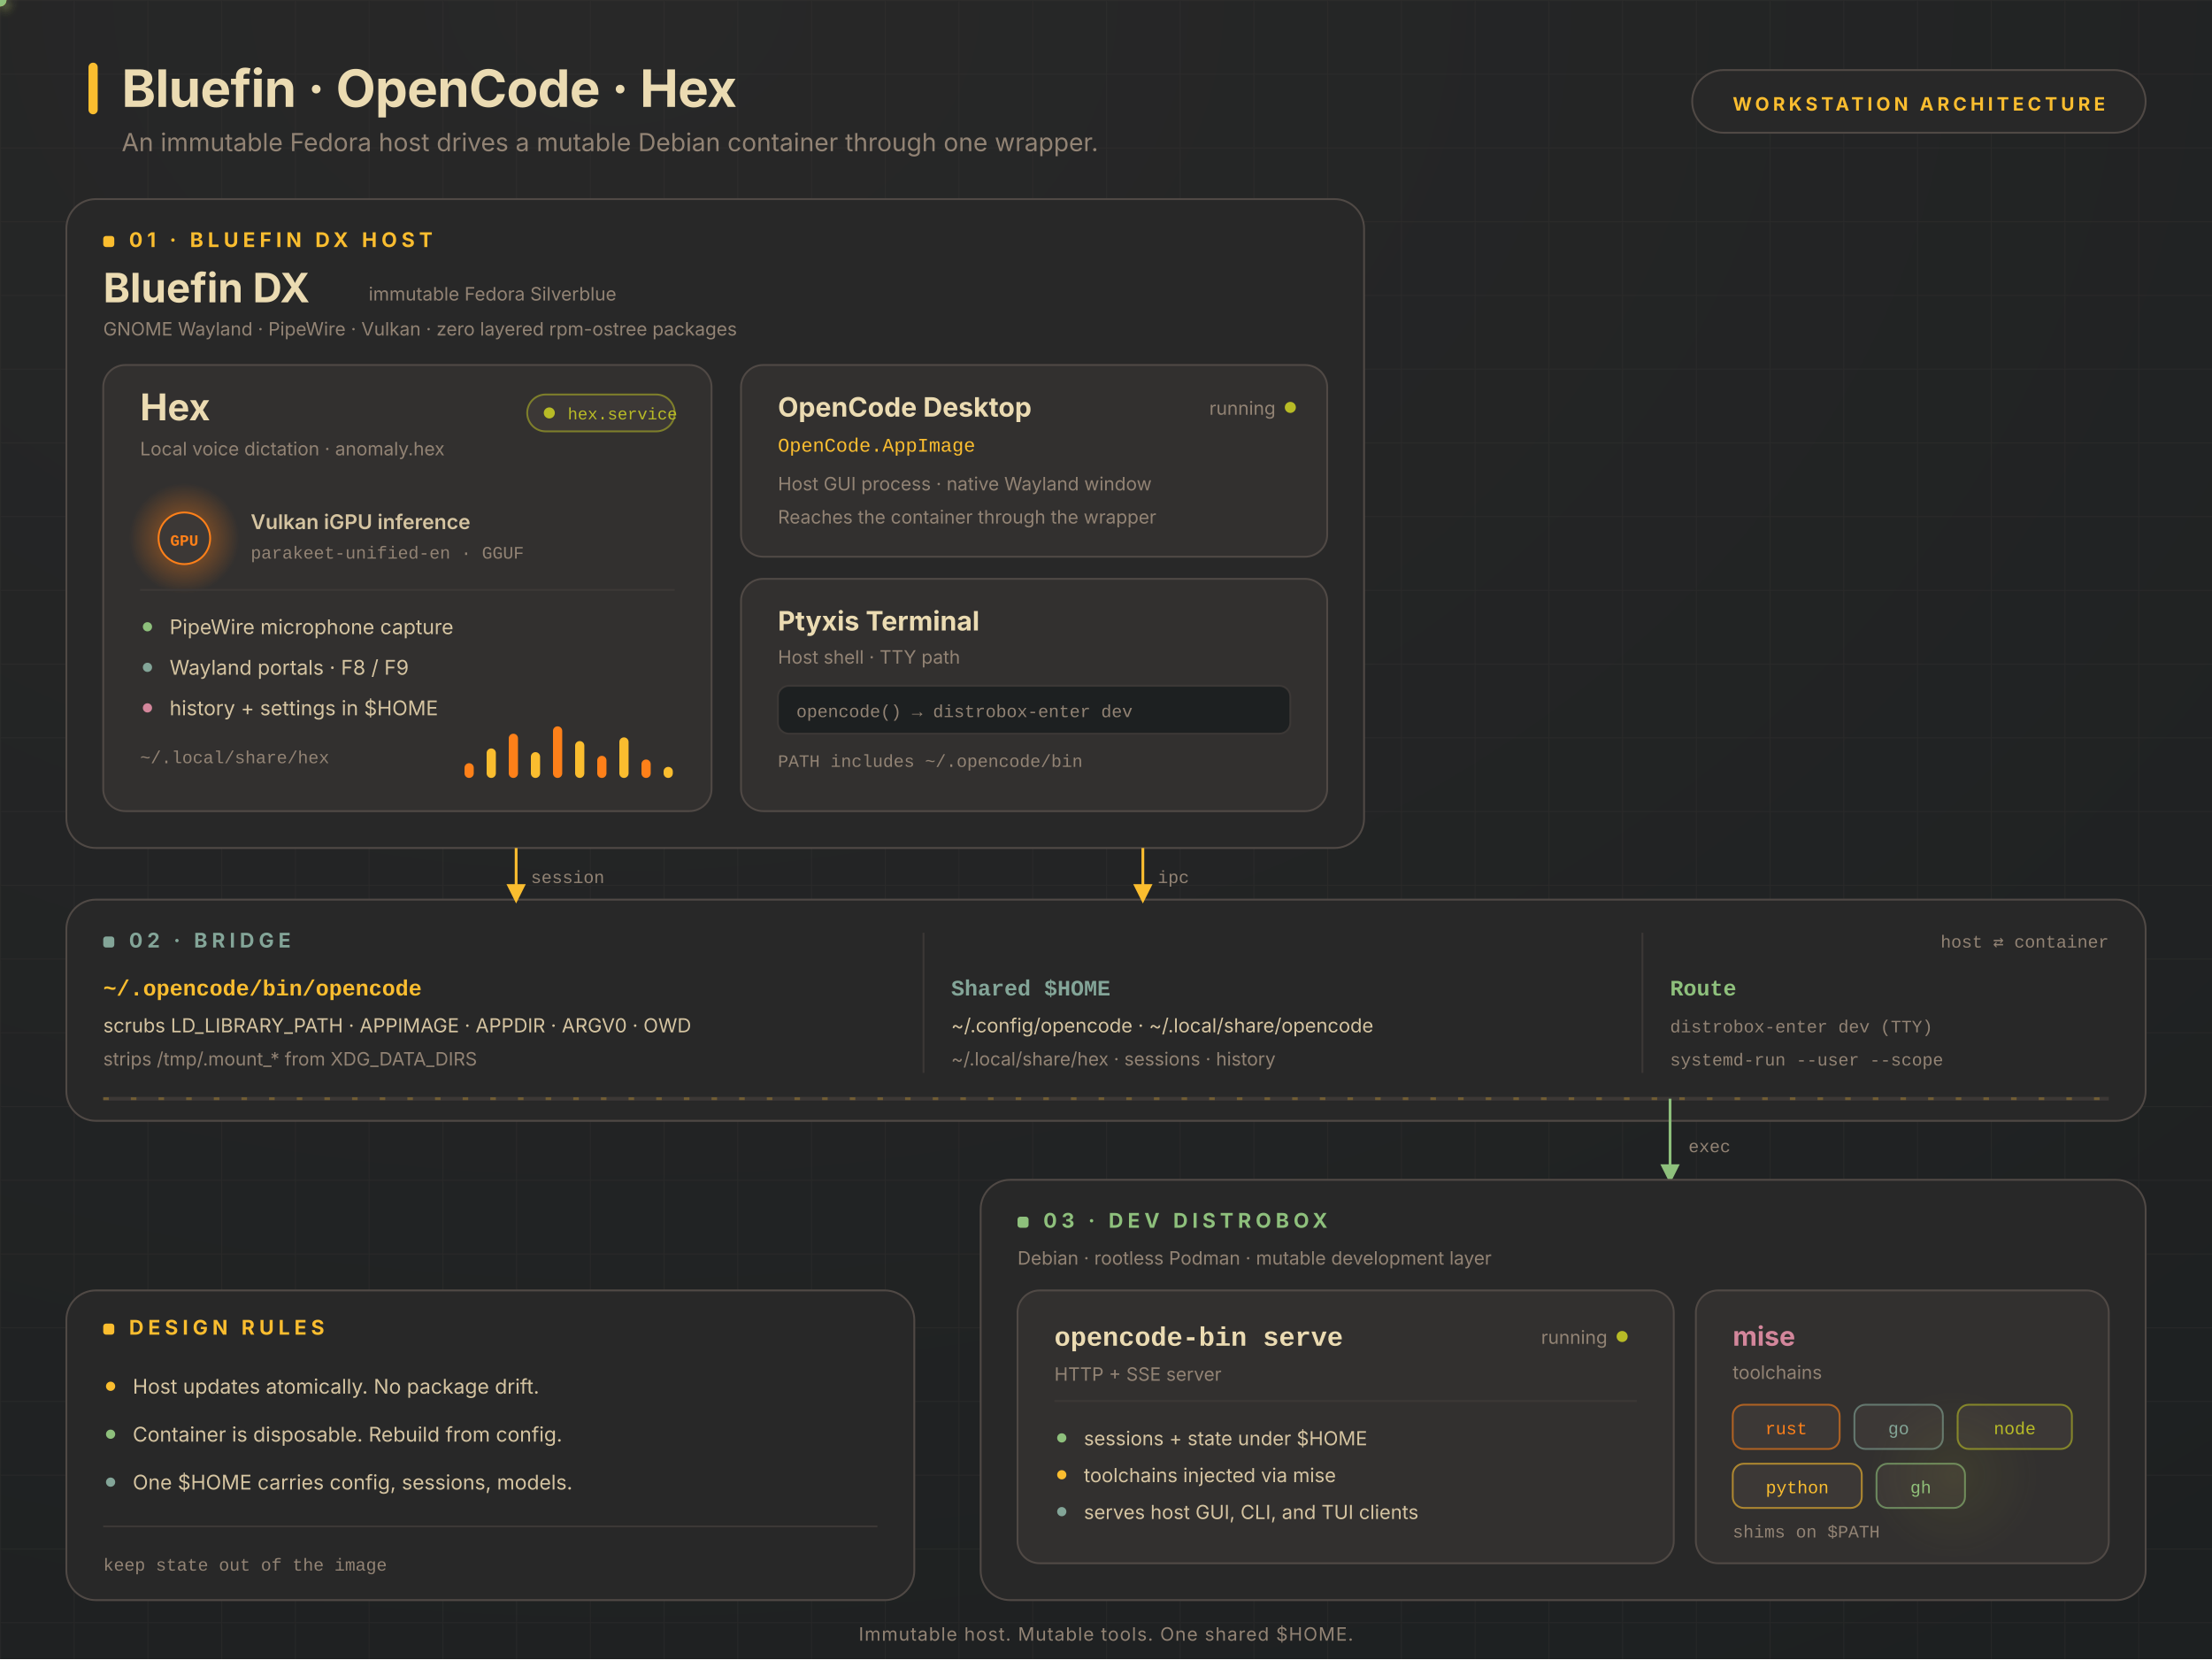
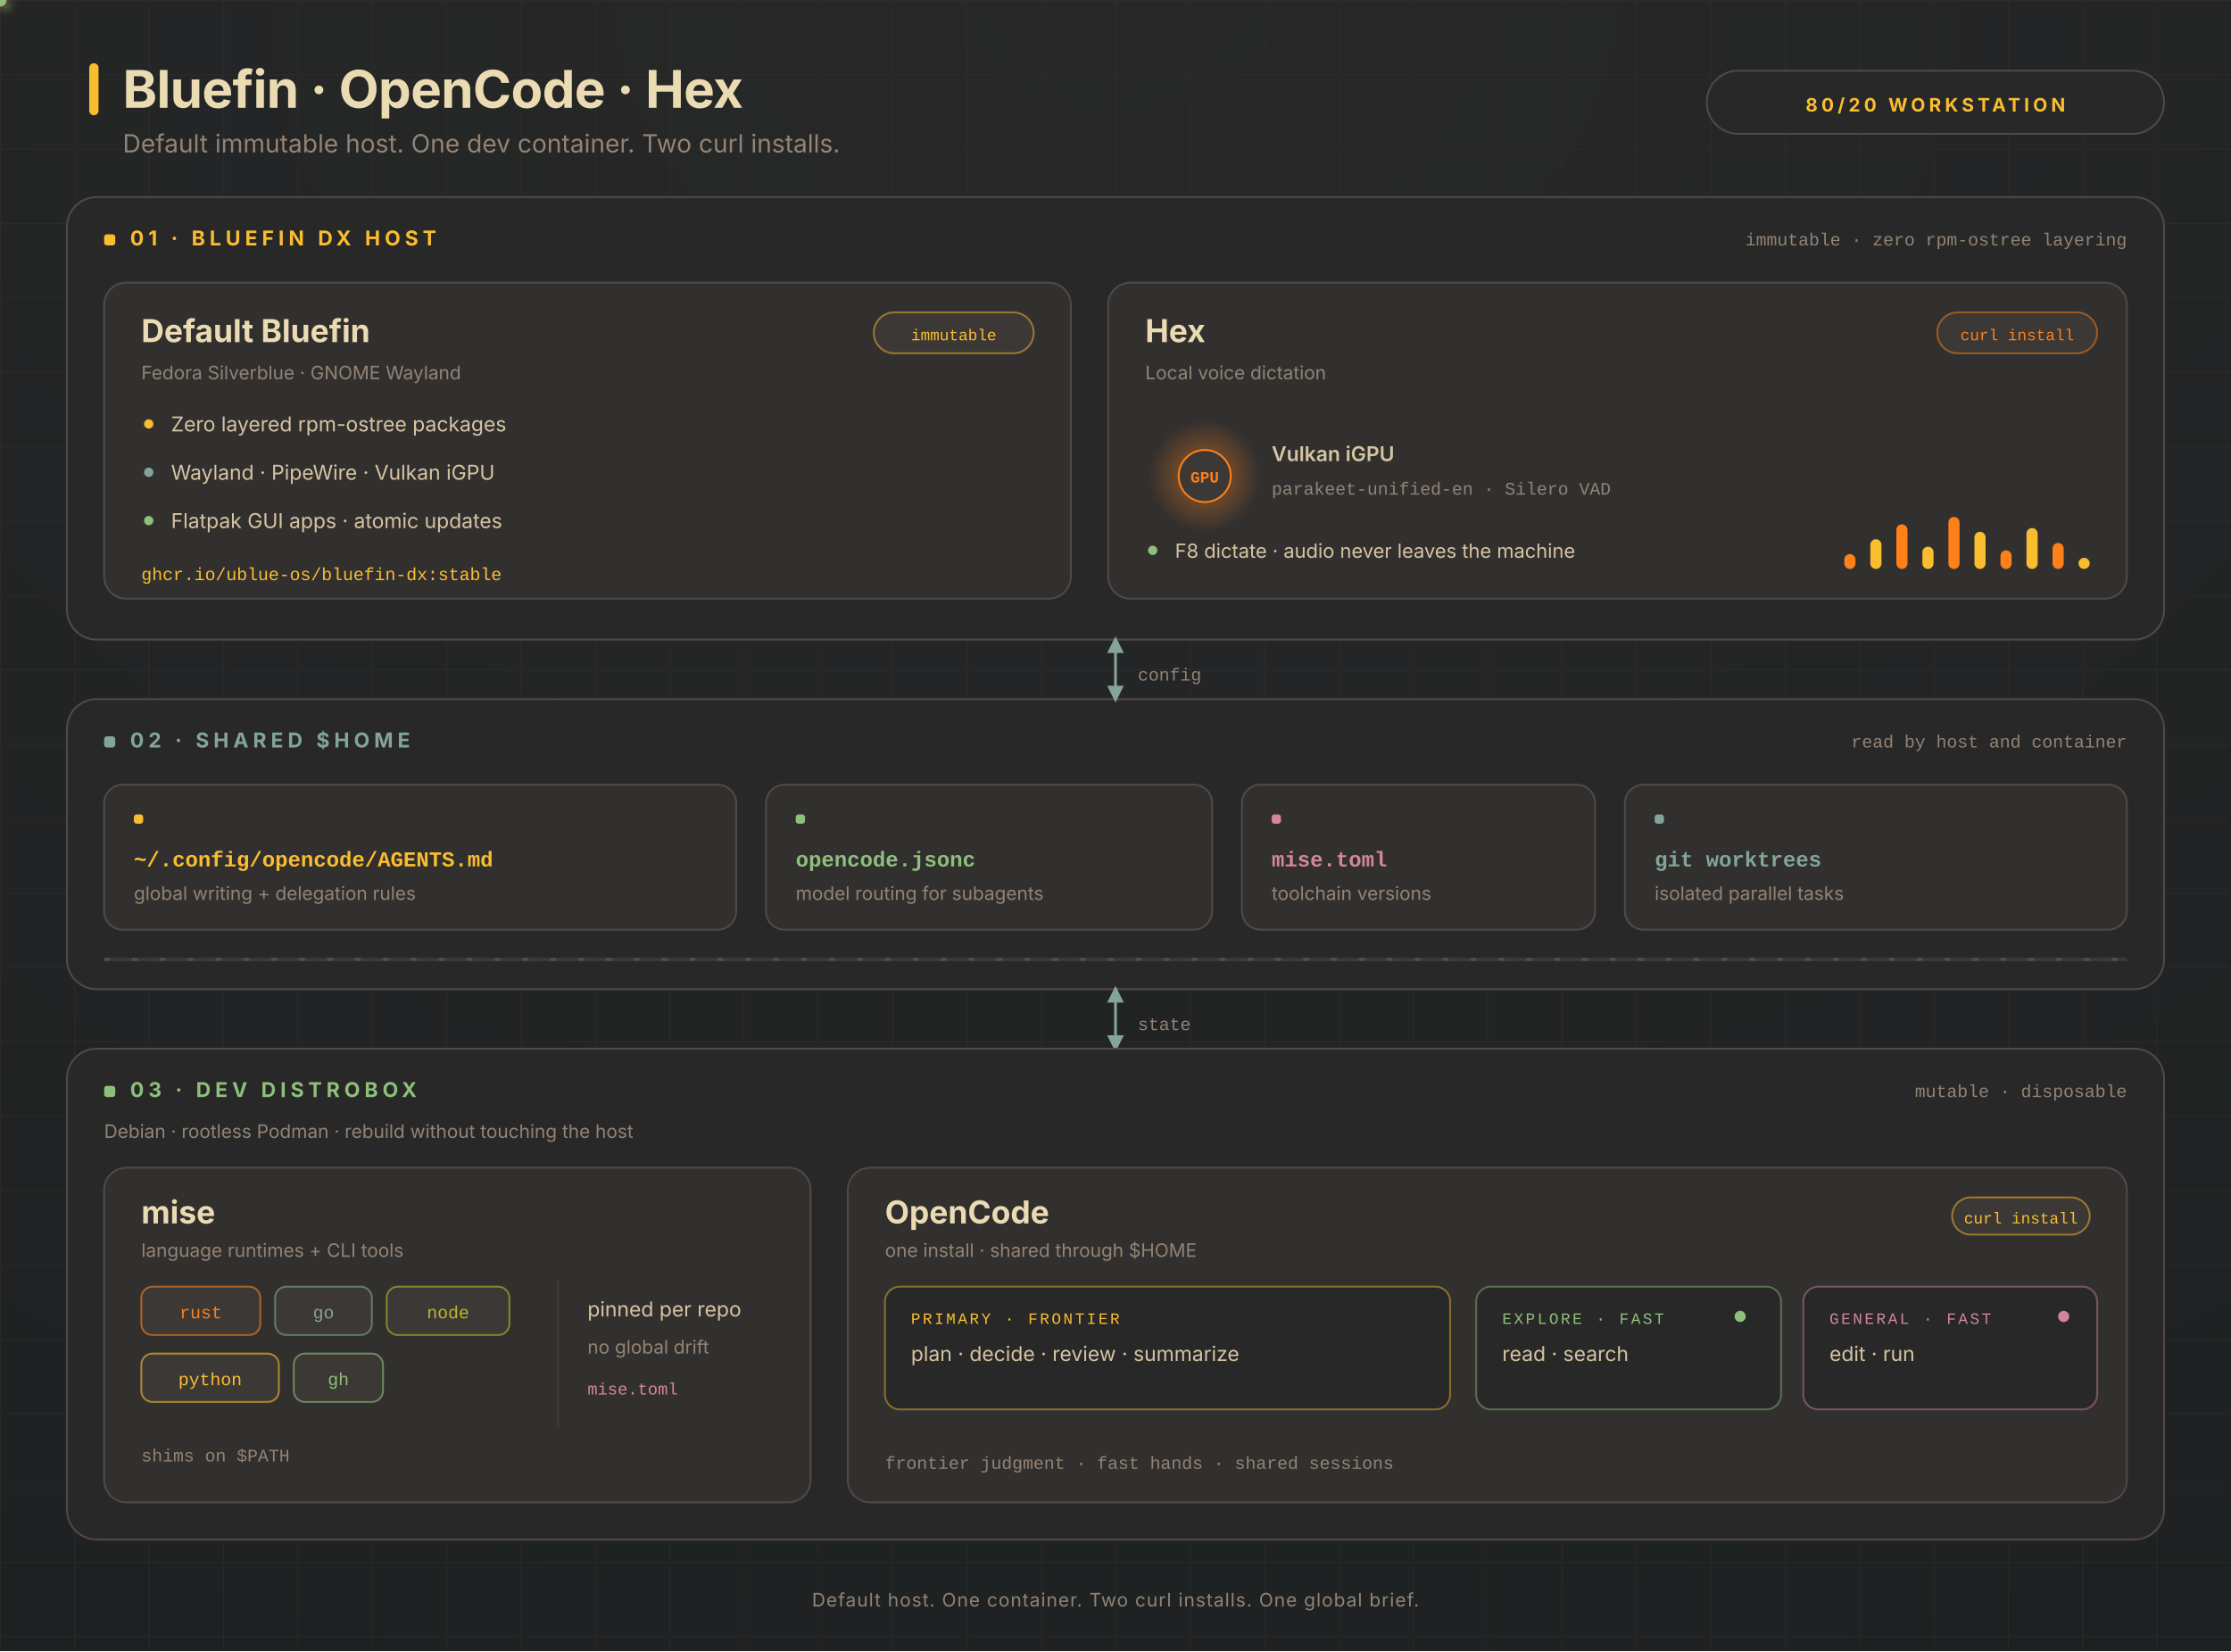
- <svg xmlns="http://www.w3.org/2000/svg" viewBox="0 0 1200 900" width="1200" height="900" role="img" aria-labelledby="archTitle archDesc" font-family="Inter, ui-sans-serif, system-ui, -apple-system, 'Segoe UI', sans-serif" shape-rendering="geometricPrecision">
+ <svg xmlns="http://www.w3.org/2000/svg" viewBox="0 0 1200 888" width="1200" height="888" role="img" aria-labelledby="archTitle archDesc" font-family="Inter, ui-sans-serif, system-ui, -apple-system, 'Segoe UI', sans-serif" shape-rendering="geometricPrecision">
  <defs>
-     <radialGradient id="bgGrad" cx="28%" cy="0%" r="120%">
+     <radialGradient id="bgGrad" cx="50%" cy="0%" r="120%">
      <stop offset="0" stop-color="#282828" />
      <stop offset="1" stop-color="#1d2021" />
    </radialGradient>
    <radialGradient id="hexGlow" cx="50%" cy="50%" r="50%">
      <stop offset="0" stop-color="#fe8019" stop-opacity=".55" />
      <stop offset="1" stop-color="#fe8019" stop-opacity="0" />
    </radialGradient>
-     <radialGradient id="greenGlow" cx="50%" cy="50%" r="50%">
-       <stop offset="0" stop-color="#b8bb26" stop-opacity=".45" />
-       <stop offset="1" stop-color="#b8bb26" stop-opacity="0" />
-     </radialGradient>
    <pattern id="grid" width="40" height="40" patternUnits="userSpaceOnUse">
      <path d="M 40 0 L 0 0 0 40" fill="none" stroke="#3c3836" stroke-width="1" />
    </pattern>
    <filter id="glow" x="-200%" y="-200%" width="400%" height="400%">
-       <feGaussianBlur stdDeviation="3.2" result="blur" />
+       <feGaussianBlur stdDeviation="3" result="blur" />
      <feMerge>
        <feMergeNode in="blur" />
        <feMergeNode in="SourceGraphic" />
      </feMerge>
    </filter>
-     <marker id="arrowYellow" viewBox="0 0 10 10" refX="8" refY="5" markerWidth="7" markerHeight="7" orient="auto-start-reverse">
-       <path d="M 0 0 L 10 5 L 0 10 Z" fill="#fabd2f" />
+     <marker id="arrowAqua" viewBox="0 0 10 10" refX="8" refY="5" markerWidth="6" markerHeight="6" orient="auto-start-reverse">
+       <path d="M 0 0 L 10 5 L 0 10 Z" fill="#83a598" />
    </marker>
-     <marker id="arrowAqua" viewBox="0 0 10 10" refX="8" refY="5" markerWidth="7" markerHeight="7" orient="auto-start-reverse">
-       <path d="M 0 0 L 10 5 L 0 10 Z" fill="#8ec07c" />
-     </marker>
-     <path id="bridgeFlow" d="M 56 596 H 1144" />
-     <path id="dropFlow" d="M 906 596 V 640" />
+     <path id="upFlow" d="M 600 344 V 376" />
+     <path id="downFlow" d="M 600 532 V 564" />
+     <path id="sharedFlow" d="M 56 516 H 1144" />
  </defs>
  <style>
    .h1 { font-size: 28px; font-weight: 700; fill: #ebdbb2; letter-spacing: -.3px; }
    .sub { font-size: 13.5px; fill: #928374; }
    .badge-text { font-size: 10px; font-weight: 700; fill: #fabd2f; letter-spacing: 2px; }
    .section { font-size: 11px; font-weight: 700; letter-spacing: 2.4px; }
-     .panel-title { font-size: 22px; font-weight: 700; fill: #ebdbb2; }
-     .card-title { font-size: 14.5px; font-weight: 700; fill: #ebdbb2; }
+     .card-title { font-size: 17px; font-weight: 700; fill: #ebdbb2; }
    .body { font-size: 11px; fill: #d5c4a1; }
    .body-sm { font-size: 10.5px; fill: #d5c4a1; }
    .muted { font-size: 10px; fill: #928374; }
    .mono { font-family: 'JetBrains Mono', 'SFMono-Regular', Consolas, 'Liberation Mono', monospace; }
-     .code { font-family: 'JetBrains Mono', 'SFMono-Regular', Consolas, 'Liberation Mono', monospace; font-size: 10.5px; fill: #fabd2f; }
+     .code { font-family: 'JetBrains Mono', 'SFMono-Regular', Consolas, 'Liberation Mono', monospace; font-size: 9.5px; fill: #fabd2f; }
    .code-sm { font-family: 'JetBrains Mono', 'SFMono-Regular', Consolas, 'Liberation Mono', monospace; font-size: 9.5px; fill: #928374; }
    .pulse { transform-box: fill-box; transform-origin: center; animation: pulse 3s ease-in-out infinite; }
    .dot { transform-box: fill-box; transform-origin: center; animation: dotPulse 2.2s ease-in-out infinite; }
    .wbar { transform-box: fill-box; transform-origin: center bottom; animation: wave 1.15s ease-in-out infinite; }
    .dash { stroke-dasharray: 3 12; animation: dash 1.4s linear infinite; }
    @keyframes pulse {
      0%, 100% { transform: scale(.82); opacity: .35; }
      50% { transform: scale(1.14); opacity: .8; }
    }
    @keyframes dotPulse {
      0%, 100% { transform: scale(1); opacity: 1; }
      50% { transform: scale(.72); opacity: .45; }
    }
    @keyframes wave {
      0%, 100% { transform: scaleY(.35); }
      50% { transform: scaleY(1); }
    }
    @keyframes dash { to { stroke-dashoffset: -30; } }
    @media (prefers-reduced-motion: reduce) {
      .pulse, .dot, .wbar, .dash { animation: none; }
    }
  </style>
-   <rect width="1200" height="900" fill="url(#bgGrad)" />
-   <rect width="1200" height="900" fill="url(#grid)" opacity=".28" />
+   <rect width="1200" height="888" fill="url(#bgGrad)" />
+   <rect width="1200" height="888" fill="url(#grid)" opacity=".28" />
  <rect x="48" y="34" width="5" height="28" rx="2.5" fill="#fabd2f" />
  <text class="h1" x="66" y="58">Bluefin · OpenCode · Hex</text>
-   <text class="sub" x="66" y="82">An immutable Fedora host drives a mutable Debian container through one wrapper.</text>
+   <text class="sub" x="66" y="82">Default immutable host. One dev container. Two curl installs.</text>
  <rect x="918" y="38" width="246" height="34" rx="17" fill="#282828" stroke="#504945" />
-   <text class="badge-text" x="1041" y="60" text-anchor="middle">WORKSTATION ARCHITECTURE</text>
-   <rect x="36" y="108" width="704" height="352" rx="16" fill="#282828" stroke="#504945" />
-   <rect x="56" y="128" width="6" height="6" rx="1.5" fill="#fabd2f" />
-   <text class="section" x="70" y="134" fill="#fabd2f">01 · BLUEFIN DX HOST</text>
-   <text class="panel-title" x="56" y="164">Bluefin DX</text>
-   <text class="muted" x="200" y="163">immutable Fedora Silverblue</text>
-   <text class="muted" x="56" y="182">GNOME Wayland · PipeWire · Vulkan · zero layered rpm-ostree packages</text>
-   <rect x="56" y="198" width="330" height="242" rx="12" fill="#32302f" stroke="#504945" />
-   <text x="76" y="228" font-size="20" font-weight="700" fill="#ebdbb2">Hex</text>
-   <rect x="286" y="214" width="80" height="20" rx="10" fill="#3c3836" stroke="#b8bb26" stroke-opacity=".55" />
-   <circle class="dot" cx="298" cy="224" r="3" fill="#b8bb26" />
-   <text class="mono" x="308" y="227.5" font-size="9" fill="#b8bb26">hex.service</text>
-   <text class="muted" x="76" y="247">Local voice dictation · anomaly.hex</text>
-   <circle class="pulse" cx="100" cy="292" r="30" fill="url(#hexGlow)" />
-   <circle cx="100" cy="292" r="14" fill="#3c3836" stroke="#fe8019" />
-   <text class="mono" x="100" y="296" font-size="8.5" font-weight="700" fill="#fe8019" text-anchor="middle">GPU</text>
-   <text class="body" x="136" y="287" font-weight="600">Vulkan iGPU inference</text>
-   <text class="code-sm" x="136" y="303">parakeet-unified-en · GGUF</text>
-   <line x1="76" y1="320" x2="366" y2="320" stroke="#3c3836" />
-   <circle cx="80" cy="340" r="2.5" fill="#8ec07c" />
-   <text class="body" x="92" y="344">PipeWire microphone capture</text>
-   <circle cx="80" cy="362" r="2.5" fill="#83a598" />
-   <text class="body" x="92" y="366">Wayland portals · F8 / F9</text>
-   <circle cx="80" cy="384" r="2.5" fill="#d3869b" />
-   <text class="body" x="92" y="388">history + settings in $HOME</text>
-   <text class="code-sm" x="76" y="414">~/.local/share/hex</text>
+   <text class="badge-text" x="1041" y="60" text-anchor="middle">80/20 WORKSTATION</text>
+   <rect x="36" y="106" width="1128" height="238" rx="16" fill="#282828" stroke="#504945" />
+   <rect x="56" y="126" width="6" height="6" rx="1.5" fill="#fabd2f" />
+   <text class="section" x="70" y="132" fill="#fabd2f">01 · BLUEFIN DX HOST</text>
+   <text class="code-sm" x="1144" y="132" text-anchor="end">immutable · zero rpm-ostree layering</text>
+   <rect x="56" y="152" width="520" height="170" rx="12" fill="#32302f" stroke="#504945" />
+   <text class="card-title" x="76" y="184">Default Bluefin</text>
+   <rect x="470" y="168" width="86" height="22" rx="11" fill="#3c3836" stroke="#fabd2f" stroke-opacity=".5" />
+   <text class="mono" x="513" y="183" font-size="8.5" fill="#fabd2f" text-anchor="middle">immutable</text>
+   <text class="muted" x="76" y="204">Fedora Silverblue · GNOME Wayland</text>
+   <circle cx="80" cy="228" r="2.5" fill="#fabd2f" />
+   <text class="body" x="92" y="232">Zero layered rpm-ostree packages</text>
+   <circle cx="80" cy="254" r="2.5" fill="#83a598" />
+   <text class="body" x="92" y="258">Wayland · PipeWire · Vulkan iGPU</text>
+   <circle cx="80" cy="280" r="2.5" fill="#8ec07c" />
+   <text class="body" x="92" y="284">Flatpak GUI apps · atomic updates</text>
+   <text class="code" x="76" y="312">ghcr.io/ublue-os/bluefin-dx:stable</text>
+   <rect x="596" y="152" width="548" height="170" rx="12" fill="#32302f" stroke="#504945" />
+   <text class="card-title" x="616" y="184">Hex</text>
+   <rect x="1042" y="168" width="86" height="22" rx="11" fill="#3c3836" stroke="#fe8019" stroke-opacity=".5" />
+   <text class="mono" x="1085" y="183" font-size="8.5" fill="#fe8019" text-anchor="middle">curl install</text>
+   <text class="muted" x="616" y="204">Local voice dictation</text>
+   <circle class="pulse" cx="648" cy="256" r="30" fill="url(#hexGlow)" />
+   <circle cx="648" cy="256" r="14" fill="#3c3836" stroke="#fe8019" />
+   <text class="mono" x="648" y="259.5" font-size="8.5" font-weight="700" fill="#fe8019" text-anchor="middle">GPU</text>
+   <text class="body" x="684" y="248" font-weight="600">Vulkan iGPU</text>
+   <text class="code-sm" x="684" y="266">parakeet-unified-en · Silero VAD</text>
+   <circle cx="620" cy="296" r="2.5" fill="#8ec07c" />
+   <text class="body-sm" x="632" y="300">F8 dictate · audio never leaves the machine</text>
  <g fill="#fe8019">
-     <rect class="wbar" x="252" y="414" width="5" height="8" rx="2.5" style="animation-delay:-0.1s" />
-     <rect class="wbar" x="264" y="406" width="5" height="16" rx="2.5" fill="#fabd2f" style="animation-delay:-0.3s" />
-     <rect class="wbar" x="276" y="398" width="5" height="24" rx="2.5" style="animation-delay:-0.5s" />
-     <rect class="wbar" x="288" y="408" width="5" height="14" rx="2.5" fill="#fabd2f" style="animation-delay:-0.2s" />
-     <rect class="wbar" x="300" y="394" width="5" height="28" rx="2.5" style="animation-delay:-0.6s" />
-     <rect class="wbar" x="312" y="402" width="5" height="20" rx="2.5" fill="#fabd2f" style="animation-delay:-0.4s" />
-     <rect class="wbar" x="324" y="410" width="5" height="12" rx="2.5" style="animation-delay:-0.7s" />
-     <rect class="wbar" x="336" y="400" width="5" height="22" rx="2.5" fill="#fabd2f" style="animation-delay:-0.15s" />
-     <rect class="wbar" x="348" y="412" width="5" height="10" rx="2.5" style="animation-delay:-0.55s" />
-     <rect class="wbar" x="360" y="416" width="5" height="6" rx="2.5" fill="#fabd2f" style="animation-delay:-0.35s" />
+     <rect class="wbar" x="992" y="298" width="6" height="8" rx="3" style="animation-delay:-0.1s" />
+     <rect class="wbar" x="1006" y="290" width="6" height="16" rx="3" fill="#fabd2f" style="animation-delay:-0.3s" />
+     <rect class="wbar" x="1020" y="282" width="6" height="24" rx="3" style="animation-delay:-0.5s" />
+     <rect class="wbar" x="1034" y="294" width="6" height="12" rx="3" fill="#fabd2f" style="animation-delay:-0.2s" />
+     <rect class="wbar" x="1048" y="278" width="6" height="28" rx="3" style="animation-delay:-0.6s" />
+     <rect class="wbar" x="1062" y="286" width="6" height="20" rx="3" fill="#fabd2f" style="animation-delay:-0.4s" />
+     <rect class="wbar" x="1076" y="296" width="6" height="10" rx="3" style="animation-delay:-0.7s" />
+     <rect class="wbar" x="1090" y="284" width="6" height="22" rx="3" fill="#fabd2f" style="animation-delay:-0.15s" />
+     <rect class="wbar" x="1104" y="292" width="6" height="14" rx="3" style="animation-delay:-0.55s" />
+     <rect class="wbar" x="1118" y="300" width="6" height="6" rx="3" fill="#fabd2f" style="animation-delay:-0.35s" />
  </g>
-   <rect x="402" y="198" width="318" height="104" rx="12" fill="#32302f" stroke="#504945" />
-   <text class="card-title" x="422" y="226">OpenCode Desktop</text>
-   <circle class="dot" cx="700" cy="221" r="3" fill="#b8bb26" />
-   <text class="muted" x="692" y="225" text-anchor="end">running</text>
-   <text class="code" x="422" y="245">OpenCode.AppImage</text>
-   <text class="muted" x="422" y="266">Host GUI process · native Wayland window</text>
-   <text class="muted" x="422" y="284">Reaches the container through the wrapper</text>
-   <rect x="402" y="314" width="318" height="126" rx="12" fill="#32302f" stroke="#504945" />
-   <text class="card-title" x="422" y="342">Ptyxis Terminal</text>
-   <text class="muted" x="422" y="360">Host shell · TTY path</text>
-   <rect x="422" y="372" width="278" height="26" rx="6" fill="#1d2021" stroke="#3c3836" />
-   <text class="code-sm" x="432" y="389" fill="#8ec07c">opencode() → distrobox-enter dev</text>
-   <text class="code-sm" x="422" y="416">PATH includes ~/.opencode/bin</text>
-   <rect x="36" y="488" width="1128" height="120" rx="16" fill="#282828" stroke="#504945" />
-   <rect x="56" y="508" width="6" height="6" rx="1.5" fill="#83a598" />
-   <text class="section" x="70" y="514" fill="#83a598">02 · BRIDGE</text>
-   <text class="code-sm" x="1144" y="514" text-anchor="end">host ⇄ container</text>
-   <line x1="501" y1="506" x2="501" y2="582" stroke="#3c3836" />
-   <line x1="891" y1="506" x2="891" y2="582" stroke="#3c3836" />
-   <text class="mono" x="56" y="540" font-size="12" font-weight="700" fill="#fabd2f">~/.opencode/bin/opencode</text>
-   <text class="body-sm" x="56" y="560">scrubs LD_LIBRARY_PATH · APPIMAGE · APPDIR · ARGV0 · OWD</text>
-   <text class="muted" x="56" y="578">strips /tmp/.mount_* from XDG_DATA_DIRS</text>
-   <text class="mono" x="516" y="540" font-size="12" font-weight="700" fill="#83a598">Shared $HOME</text>
-   <text class="body-sm" x="516" y="560">~/.config/opencode · ~/.local/share/opencode</text>
-   <text class="muted" x="516" y="578">~/.local/share/hex · sessions · history</text>
-   <text class="mono" x="906" y="540" font-size="12" font-weight="700" fill="#8ec07c">Route</text>
-   <text class="code-sm" x="906" y="560">distrobox-enter dev  (TTY)</text>
-   <text class="code-sm" x="906" y="578">systemd-run --user --scope</text>
-   <line x1="56" y1="596" x2="1144" y2="596" stroke="#3c3836" stroke-width="2" />
-   <line x1="56" y1="596" x2="1144" y2="596" stroke="#fabd2f" stroke-width="1.5" opacity=".28" class="dash" />
-   <path d="M 280 460 V 488" fill="none" stroke="#fabd2f" stroke-width="1.5" marker-end="url(#arrowYellow)" />
-   <text class="code-sm" x="288" y="479">session</text>
-   <path d="M 620 460 V 488" fill="none" stroke="#fabd2f" stroke-width="1.5" marker-end="url(#arrowYellow)" />
-   <text class="code-sm" x="628" y="479">ipc</text>
-   <path d="M 906 596 V 640" fill="none" stroke="#8ec07c" stroke-width="1.5" marker-end="url(#arrowAqua)" />
-   <text class="code-sm" x="916" y="625">exec</text>
-   <rect x="532" y="640" width="632" height="228" rx="16" fill="#282828" stroke="#504945" />
-   <rect x="552" y="660" width="6" height="6" rx="1.5" fill="#8ec07c" />
-   <text class="section" x="566" y="666" fill="#8ec07c">03 · DEV DISTROBOX</text>
-   <text class="muted" x="552" y="686">Debian · rootless Podman · mutable development layer</text>
-   <rect x="552" y="700" width="356" height="148" rx="12" fill="#32302f" stroke="#504945" />
-   <text class="mono" x="572" y="730" font-size="14.5" font-weight="700" fill="#ebdbb2">opencode-bin serve</text>
-   <circle class="dot" cx="880" cy="725" r="3" fill="#b8bb26" />
-   <text class="muted" x="872" y="729" text-anchor="end">running</text>
-   <text class="muted" x="572" y="749">HTTP + SSE server</text>
-   <line x1="572" y1="760" x2="888" y2="760" stroke="#3c3836" />
-   <circle cx="576" cy="780" r="2.5" fill="#8ec07c" />
-   <text class="body-sm" x="588" y="784">sessions + state under $HOME</text>
-   <circle cx="576" cy="800" r="2.5" fill="#fabd2f" />
-   <text class="body-sm" x="588" y="804">toolchains injected via mise</text>
-   <circle cx="576" cy="820" r="2.5" fill="#83a598" />
-   <text class="body-sm" x="588" y="824">serves host GUI, CLI, and TUI clients</text>
-   <rect x="920" y="700" width="224" height="148" rx="12" fill="#32302f" stroke="#504945" />
-   <text x="940" y="730" font-size="14.5" font-weight="700" fill="#d3869b">mise</text>
-   <text class="muted" x="940" y="748">toolchains</text>
-   <rect x="940" y="762" width="58" height="24" rx="6" fill="#3c3836" stroke="#fe8019" stroke-opacity=".6" />
-   <text class="mono" x="969" y="778" font-size="9.5" fill="#fe8019" text-anchor="middle">rust</text>
-   <rect x="1006" y="762" width="48" height="24" rx="6" fill="#3c3836" stroke="#83a598" stroke-opacity=".6" />
-   <text class="mono" x="1030" y="778" font-size="9.5" fill="#83a598" text-anchor="middle">go</text>
-   <rect x="1062" y="762" width="62" height="24" rx="6" fill="#3c3836" stroke="#b8bb26" stroke-opacity=".6" />
-   <text class="mono" x="1093" y="778" font-size="9.5" fill="#b8bb26" text-anchor="middle">node</text>
-   <rect x="940" y="794" width="70" height="24" rx="6" fill="#3c3836" stroke="#fabd2f" stroke-opacity=".6" />
-   <text class="mono" x="975" y="810" font-size="9.5" fill="#fabd2f" text-anchor="middle">python</text>
-   <rect x="1018" y="794" width="48" height="24" rx="6" fill="#3c3836" stroke="#8ec07c" stroke-opacity=".6" />
-   <text class="mono" x="1042" y="810" font-size="9.5" fill="#8ec07c" text-anchor="middle">gh</text>
-   <text class="code-sm" x="940" y="834">shims on $PATH</text>
+   <rect x="36" y="376" width="1128" height="156" rx="16" fill="#282828" stroke="#504945" />
+   <rect x="56" y="396" width="6" height="6" rx="1.5" fill="#83a598" />
+   <text class="section" x="70" y="402" fill="#83a598">02 · SHARED $HOME</text>
+   <text class="code-sm" x="1144" y="402" text-anchor="end">read by host and container</text>
+   <rect x="56" y="422" width="340" height="78" rx="10" fill="#32302f" stroke="#504945" />
+   <rect x="72" y="438" width="5" height="5" rx="1.5" fill="#fabd2f" />
+   <text class="mono" x="72" y="466" font-size="11.5" font-weight="700" fill="#fabd2f">~/.config/opencode/AGENTS.md</text>
+   <text class="muted" x="72" y="484">global writing + delegation rules</text>
+   <rect x="412" y="422" width="240" height="78" rx="10" fill="#32302f" stroke="#504945" />
+   <rect x="428" y="438" width="5" height="5" rx="1.5" fill="#8ec07c" />
+   <text class="mono" x="428" y="466" font-size="11.5" font-weight="700" fill="#8ec07c">opencode.jsonc</text>
+   <text class="muted" x="428" y="484">model routing for subagents</text>
+   <rect x="668" y="422" width="190" height="78" rx="10" fill="#32302f" stroke="#504945" />
+   <rect x="684" y="438" width="5" height="5" rx="1.5" fill="#d3869b" />
+   <text class="mono" x="684" y="466" font-size="11.5" font-weight="700" fill="#d3869b">mise.toml</text>
+   <text class="muted" x="684" y="484">toolchain versions</text>
+   <rect x="874" y="422" width="270" height="78" rx="10" fill="#32302f" stroke="#504945" />
+   <rect x="890" y="438" width="5" height="5" rx="1.5" fill="#83a598" />
+   <text class="mono" x="890" y="466" font-size="11.5" font-weight="700" fill="#83a598">git worktrees</text>
+   <text class="muted" x="890" y="484">isolated parallel tasks</text>
+   <line x1="56" y1="516" x2="1144" y2="516" stroke="#3c3836" stroke-width="2" />
+   <line x1="56" y1="516" x2="1144" y2="516" stroke="#83a598" stroke-width="1.5" opacity=".25" class="dash" />
+   <path d="M 600 344 V 376" fill="none" stroke="#83a598" stroke-width="1.5" marker-start="url(#arrowAqua)" marker-end="url(#arrowAqua)" />
+   <text class="code-sm" x="612" y="366">config</text>
+   <path d="M 600 532 V 564" fill="none" stroke="#83a598" stroke-width="1.5" marker-start="url(#arrowAqua)" marker-end="url(#arrowAqua)" />
+   <text class="code-sm" x="612" y="554">state</text>
+   <rect x="36" y="564" width="1128" height="264" rx="16" fill="#282828" stroke="#504945" />
+   <rect x="56" y="584" width="6" height="6" rx="1.5" fill="#8ec07c" />
+   <text class="section" x="70" y="590" fill="#8ec07c">03 · DEV DISTROBOX</text>
+   <text class="code-sm" x="1144" y="590" text-anchor="end">mutable · disposable</text>
+   <text class="muted" x="56" y="612">Debian · rootless Podman · rebuild without touching the host</text>
+   <rect x="56" y="628" width="380" height="180" rx="12" fill="#32302f" stroke="#504945" />
+   <text class="card-title" x="76" y="658">mise</text>
+   <text class="muted" x="76" y="676">language runtimes + CLI tools</text>
+   <rect x="76" y="692" width="64" height="26" rx="6" fill="#3c3836" stroke="#fe8019" stroke-opacity=".6" />
+   <text class="mono" x="108" y="709" font-size="9.5" fill="#fe8019" text-anchor="middle">rust</text>
+   <rect x="148" y="692" width="52" height="26" rx="6" fill="#3c3836" stroke="#83a598" stroke-opacity=".6" />
+   <text class="mono" x="174" y="709" font-size="9.5" fill="#83a598" text-anchor="middle">go</text>
+   <rect x="208" y="692" width="66" height="26" rx="6" fill="#3c3836" stroke="#b8bb26" stroke-opacity=".6" />
+   <text class="mono" x="241" y="709" font-size="9.5" fill="#b8bb26" text-anchor="middle">node</text>
+   <rect x="76" y="728" width="74" height="26" rx="6" fill="#3c3836" stroke="#fabd2f" stroke-opacity=".6" />
+   <text class="mono" x="113" y="745" font-size="9.5" fill="#fabd2f" text-anchor="middle">python</text>
+   <rect x="158" y="728" width="48" height="26" rx="6" fill="#3c3836" stroke="#8ec07c" stroke-opacity=".6" />
+   <text class="mono" x="182" y="745" font-size="9.5" fill="#8ec07c" text-anchor="middle">gh</text>
+   <line x1="300" y1="688" x2="300" y2="768" stroke="#3c3836" />
+   <text class="body" x="316" y="708">pinned per repo</text>
+   <text class="muted" x="316" y="728">no global drift</text>
+   <text class="mono" x="316" y="750" font-size="9" fill="#d3869b">mise.toml</text>
+   <text class="code-sm" x="76" y="786">shims on $PATH</text>
+   <rect x="456" y="628" width="688" height="180" rx="12" fill="#32302f" stroke="#504945" />
+   <text class="card-title" x="476" y="658">OpenCode</text>
+   <rect x="1050" y="644" width="74" height="20" rx="10" fill="#3c3836" stroke="#fabd2f" stroke-opacity=".5" />
+   <text class="mono" x="1087" y="658" font-size="8.5" fill="#fabd2f" text-anchor="middle">curl install</text>
+   <text class="muted" x="476" y="676">one install · shared through $HOME</text>
+   <rect x="476" y="692" width="304" height="66" rx="8" fill="#282828" stroke="#fabd2f" stroke-opacity=".45" />
+   <text class="mono" x="490" y="712" font-size="8.5" letter-spacing="1.2" fill="#fabd2f">PRIMARY · FRONTIER</text>
+   <text class="body" x="490" y="732">plan · decide · review · summarize</text>
+   <rect x="794" y="692" width="164" height="66" rx="8" fill="#282828" stroke="#8ec07c" stroke-opacity=".45" />
+   <text class="mono" x="808" y="712" font-size="8.5" letter-spacing="1.2" fill="#8ec07c">EXPLORE · FAST</text>
+   <text class="body" x="808" y="732">read · search</text>
+   <circle class="dot" cx="936" cy="708" r="3" fill="#8ec07c" />
+   <rect x="970" y="692" width="158" height="66" rx="8" fill="#282828" stroke="#d3869b" stroke-opacity=".45" />
+   <text class="mono" x="984" y="712" font-size="8.5" letter-spacing="1.2" fill="#d3869b">GENERAL · FAST</text>
+   <text class="body" x="984" y="732">edit · run</text>
+   <circle class="dot" cx="1110" cy="708" r="3" fill="#d3869b" />
+   <text class="code-sm" x="476" y="790">frontier judgment · fast hands · shared sessions</text>
  <circle r="3.5" fill="#fabd2f" filter="url(#glow)">
-     <animateMotion dur="4.2s" repeatCount="indefinite" begin="0s">
-       <mpath href="#bridgeFlow" />
+     <animateMotion dur="5s" repeatCount="indefinite" begin="0s">
+       <mpath href="#sharedFlow" />
    </animateMotion>
  </circle>
  <circle r="3" fill="#8ec07c" filter="url(#glow)">
-     <animateMotion dur="4.2s" repeatCount="indefinite" begin="-1.4s">
-       <mpath href="#bridgeFlow" />
+     <animateMotion dur="5s" repeatCount="indefinite" begin="-1.7s">
+       <mpath href="#sharedFlow" />
    </animateMotion>
  </circle>
  <circle r="3" fill="#83a598" filter="url(#glow)">
-     <animateMotion dur="4.2s" repeatCount="indefinite" begin="-2.8s">
-       <mpath href="#bridgeFlow" />
-     </animateMotion>
-   </circle>
-   <circle r="3.5" fill="#8ec07c" filter="url(#glow)">
-     <animateMotion dur="1.6s" repeatCount="indefinite" begin="-0.4s">
-       <mpath href="#dropFlow" />
-     </animateMotion>
-   </circle>
-   <circle class="pulse" cx="1060" cy="800" r="46" fill="url(#greenGlow)" opacity=".18" />
-   <rect x="36" y="700" width="460" height="168" rx="16" fill="#282828" stroke="#504945" />
-   <rect x="56" y="718" width="6" height="6" rx="1.5" fill="#fabd2f" />
-   <text class="section" x="70" y="724" fill="#fabd2f">DESIGN RULES</text>
-   <circle cx="60" cy="752" r="2.5" fill="#fabd2f" />
-   <text class="body" x="72" y="756">Host updates atomically. No package drift.</text>
-   <circle cx="60" cy="778" r="2.5" fill="#8ec07c" />
-   <text class="body" x="72" y="782">Container is disposable. Rebuild from config.</text>
-   <circle cx="60" cy="804" r="2.5" fill="#83a598" />
-   <text class="body" x="72" y="808">One $HOME carries config, sessions, models.</text>
-   <line x1="56" y1="828" x2="476" y2="828" stroke="#3c3836" />
-   <text class="code-sm" x="56" y="852">keep state out of the image</text>
-   <text class="muted" x="600" y="890" text-anchor="middle" letter-spacing=".5">Immutable host. Mutable tools. One shared $HOME.</text>
+     <animateMotion dur="5s" repeatCount="indefinite" begin="-3.4s">
+       <mpath href="#sharedFlow" />
+     </animateMotion>
+   </circle>
+   <circle r="3" fill="#83a598" filter="url(#glow)">
+     <animateMotion dur="1.5s" repeatCount="indefinite" begin="0s">
+       <mpath href="#upFlow" />
+     </animateMotion>
+   </circle>
+   <circle r="3" fill="#8ec07c" filter="url(#glow)">
+     <animateMotion dur="1.5s" repeatCount="indefinite" begin="-0.7s">
+       <mpath href="#downFlow" />
+     </animateMotion>
+   </circle>
+   <text class="muted" x="600" y="864" text-anchor="middle" letter-spacing=".5">Default host. One container. Two curl installs. One global brief.</text>
</svg>
